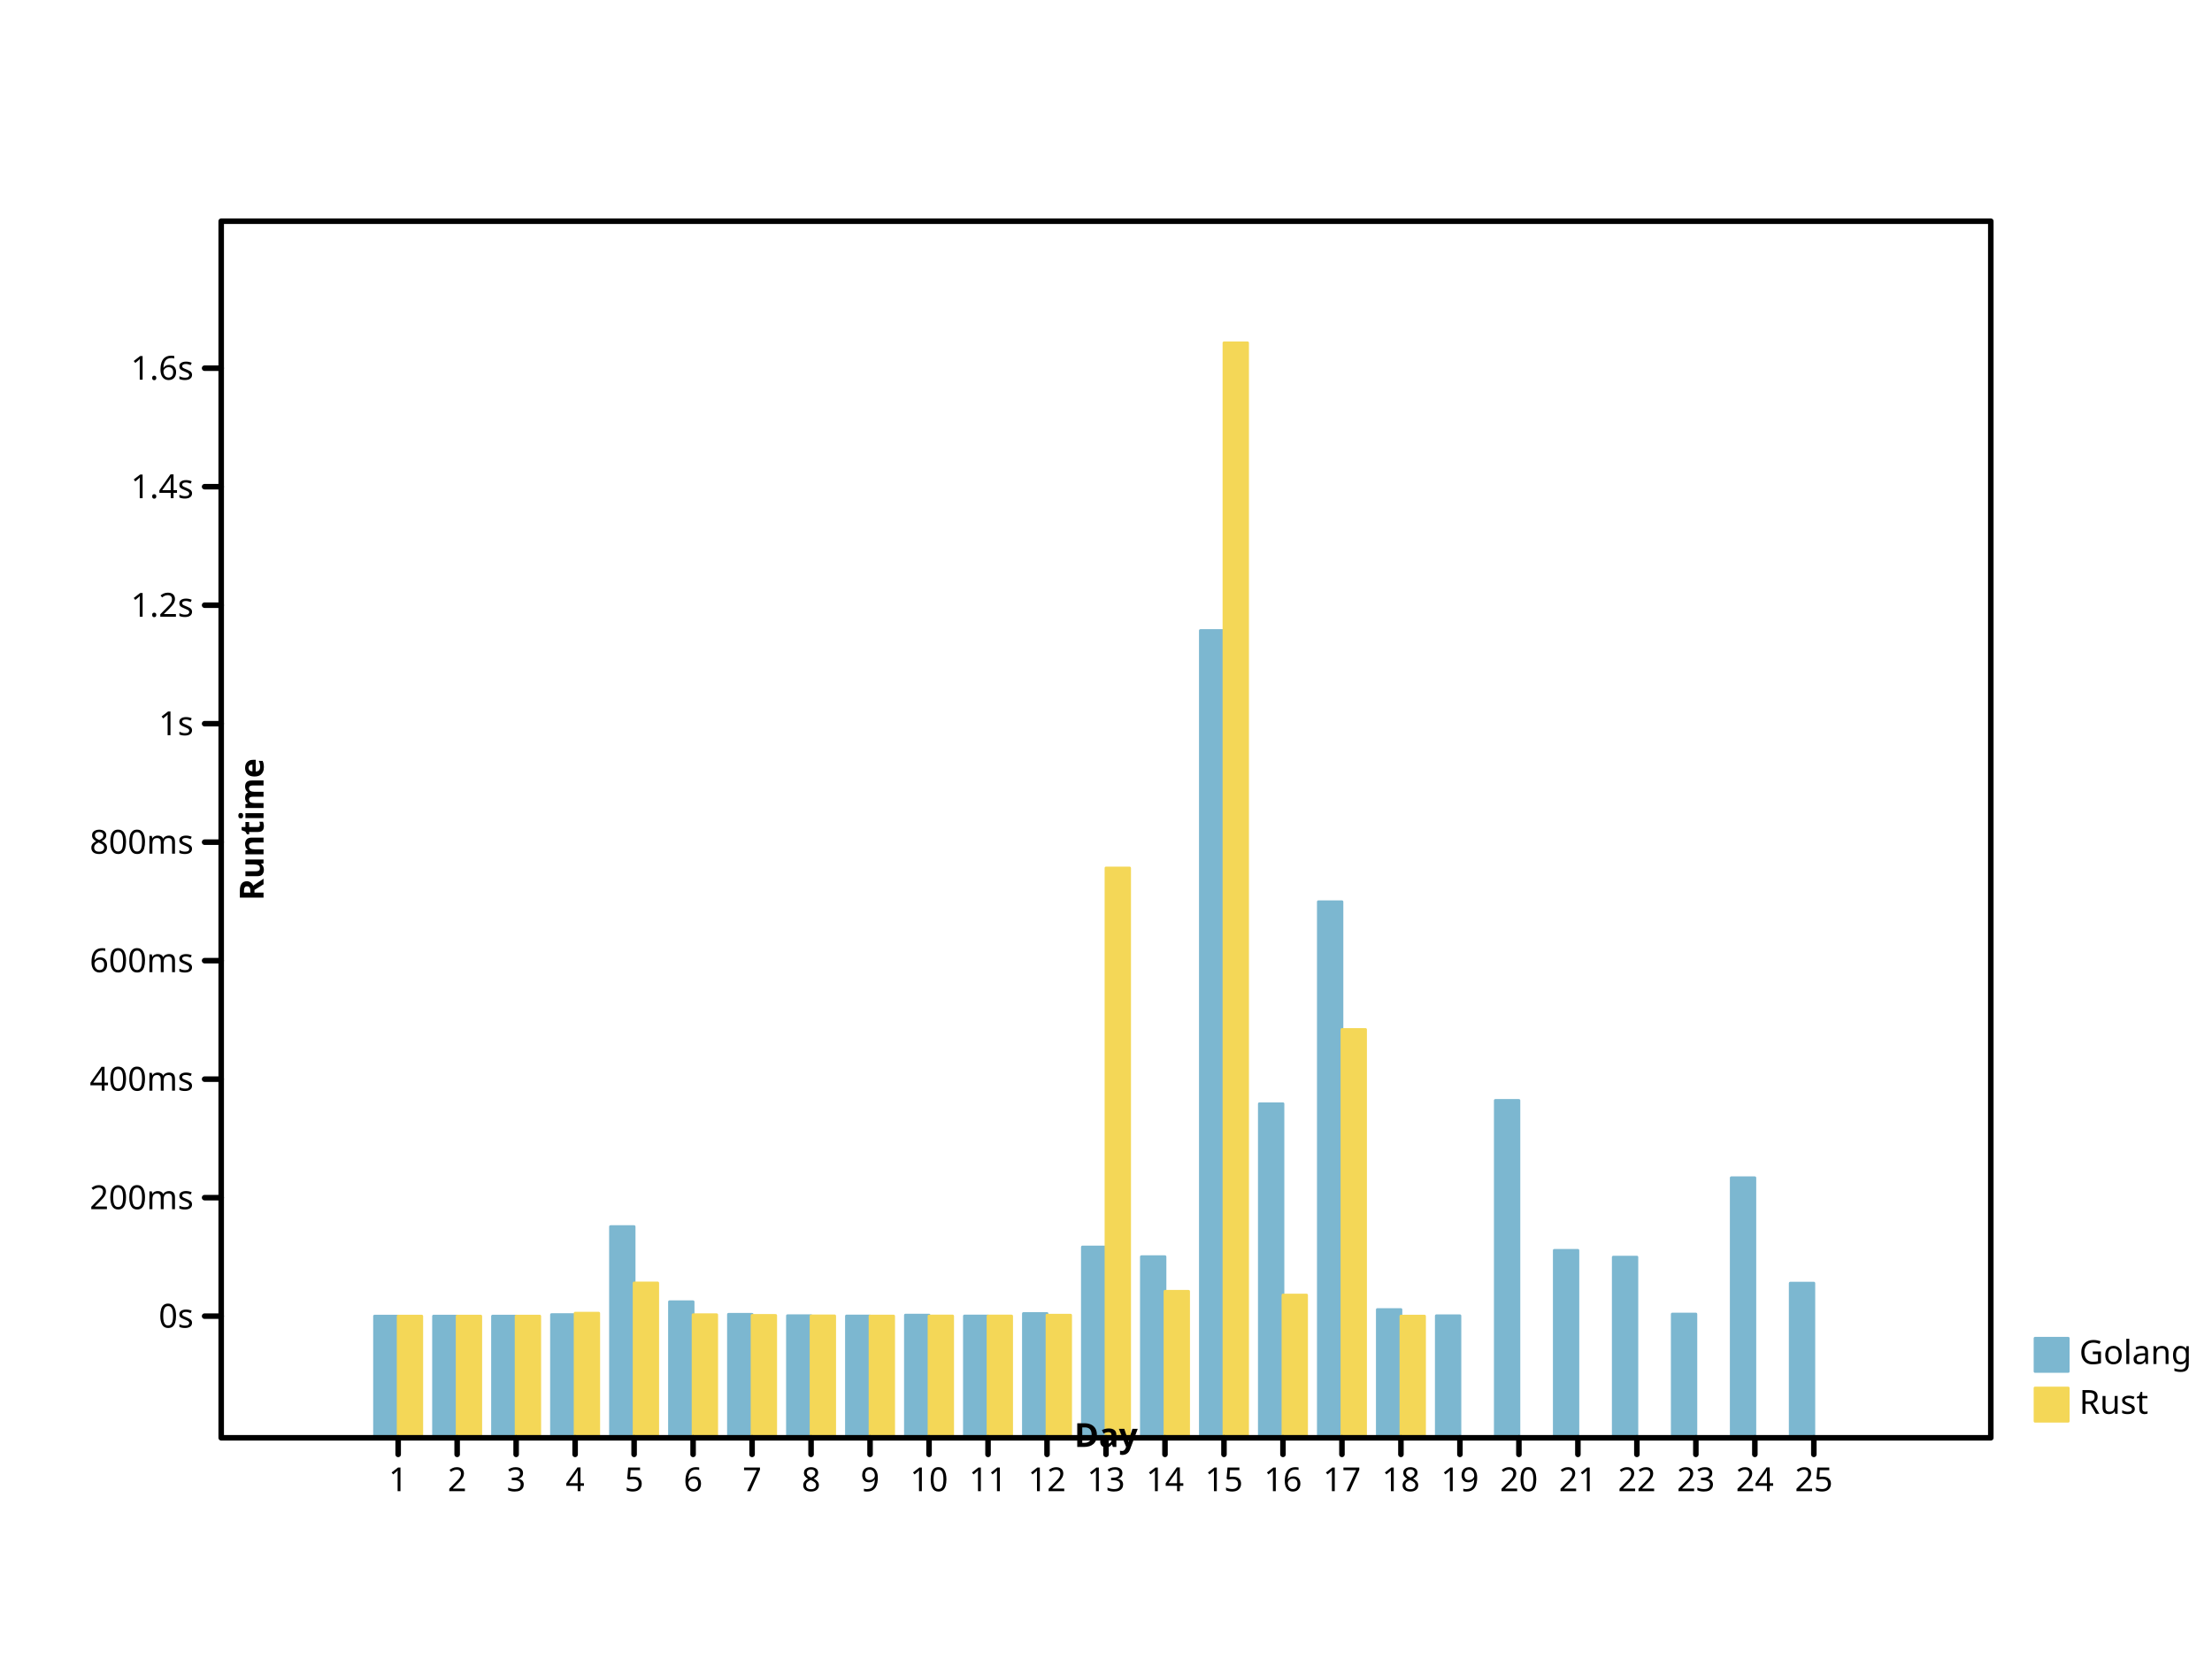
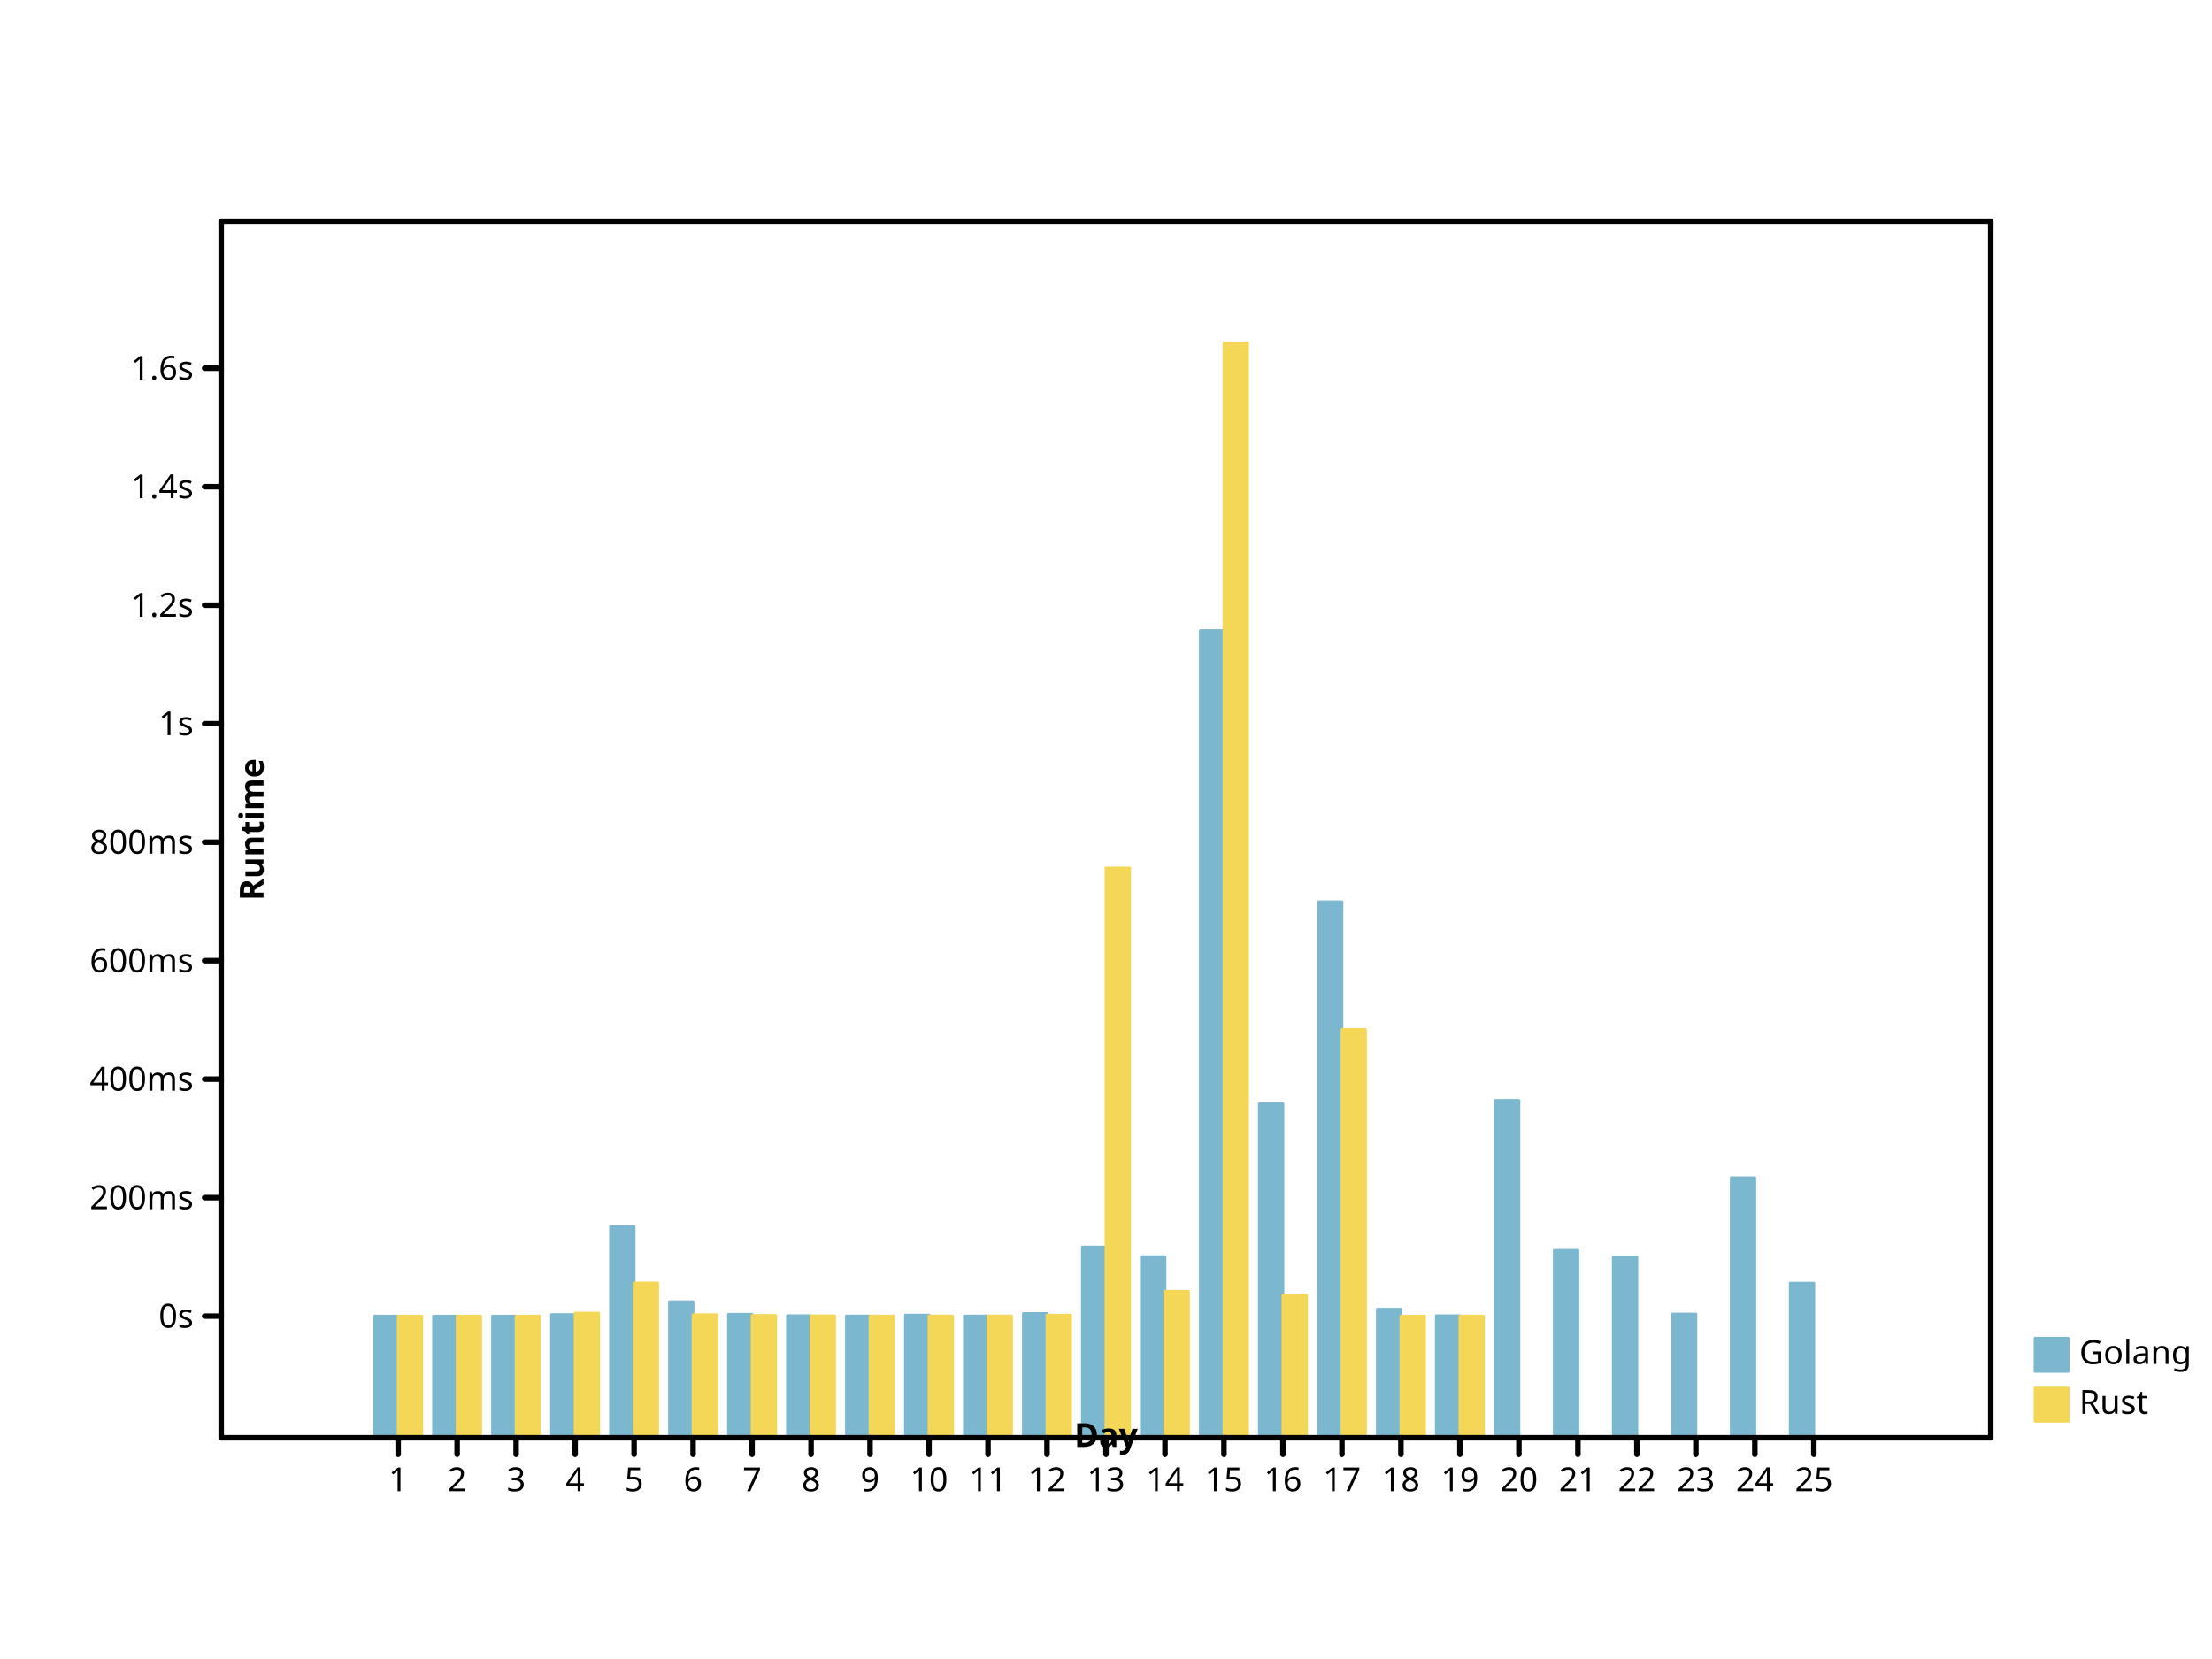
- <svg xmlns="http://www.w3.org/2000/svg" preserveAspectRatio="xMidYMid meet" width="800" height="600" viewbox="0 0 800 600">
+ <svg xmlns="http://www.w3.org/2000/svg" width="800" height="600" viewbox="0 0 800 600" preserveAspectRatio="xMidYMid meet">
  <defs>
-     <marker refY="5" markerUnits="userSpaceOnUse" markerWidth="2%" markerHeight="2%" id="circle" viewBox="0 0 10 10 " refX="5">
-       <circle fill="none" stroke="black" cx="5" cy="5" r="3" />
+     <marker refX="5" refY="5" markerUnits="userSpaceOnUse" markerWidth="2%" markerHeight="2%" id="circle" viewBox="0 0 10 10 ">
+       <circle r="3" fill="none" stroke="black" cx="5" cy="5" />
    </marker>
-     <marker refY="5" markerUnits="userSpaceOnUse" markerWidth="2%" markerHeight="2%" id="filled-circle" viewBox="0 0 10 10 " refX="5">
+     <marker refX="5" refY="5" markerUnits="userSpaceOnUse" markerWidth="2%" markerHeight="2%" id="filled-circle" viewBox="0 0 10 10 ">
      <circle stroke="none" cx="5" cy="5" r="3" fill="black" />
    </marker>
-     <marker refY="5" markerUnits="userSpaceOnUse" markerWidth="2%" markerHeight="2%" id="square" viewBox="0 0 10 10 " refX="5">
+     <marker markerWidth="2%" markerHeight="2%" id="square" viewBox="0 0 10 10 " refX="5" refY="5" markerUnits="userSpaceOnUse">
      <rect x="2" y="2" width="6" height="6" fill="none" stroke="black" />
    </marker>
-     <marker markerUnits="userSpaceOnUse" markerWidth="2%" markerHeight="2%" id="filled-square" viewBox="0 0 10 10 " refX="5" refY="5">
-       <rect y="2" width="6" height="6" fill="black" stroke="none" x="2" />
+     <marker id="filled-square" viewBox="0 0 10 10 " refX="5" refY="5" markerUnits="userSpaceOnUse" markerWidth="2%" markerHeight="2%">
+       <rect x="2" y="2" width="6" height="6" fill="black" stroke="none" />
    </marker>
  </defs>
-   <g stroke-width="1px" stroke-linecap="round" stroke-linejoin="round" transform="translate(80 520 )scale(1 -1 )" fill="hsl(198, 47%, 65%)" stroke="hsl(198, 47%, 65%)">
-     <rect x="5.546667e+01" y="0" width="8.533333e+00" height="4.400858e+01" vector-effect="non-scaling-stroke" />
-     <rect x="7.680000e+01" y="0" width="8.533333e+00" height="4.400670e+01" vector-effect="non-scaling-stroke" />
-     <rect x="9.813333e+01" y="0" width="8.533333e+00" height="4.400674e+01" vector-effect="non-scaling-stroke" />
-     <rect vector-effect="non-scaling-stroke" x="1.194667e+02" y="0" width="8.533333e+00" height="4.455578e+01" />
-     <rect x="1.408000e+02" y="0" width="8.533333e+00" height="7.637807e+01" vector-effect="non-scaling-stroke" />
-     <rect height="4.919839e+01" vector-effect="non-scaling-stroke" x="1.621333e+02" y="0" width="8.533333e+00" />
-     <rect y="0" width="8.533333e+00" height="4.465644e+01" vector-effect="non-scaling-stroke" x="1.834667e+02" />
-     <rect vector-effect="non-scaling-stroke" x="2.048000e+02" y="0" width="8.533333e+00" height="4.414405e+01" />
+   <g fill="hsl(198, 47%, 65%)" stroke="hsl(198, 47%, 65%)" stroke-width="1px" stroke-linecap="round" stroke-linejoin="round" transform="translate(80 520 )scale(1 -1 )">
+     <rect width="8.533333e+00" height="4.400858e+01" vector-effect="non-scaling-stroke" x="5.546667e+01" y="0" />
+     <rect width="8.533333e+00" height="4.400670e+01" vector-effect="non-scaling-stroke" x="7.680000e+01" y="0" />
+     <rect vector-effect="non-scaling-stroke" x="9.813333e+01" y="0" width="8.533333e+00" height="4.400674e+01" />
+     <rect x="1.194667e+02" y="0" width="8.533333e+00" height="4.455578e+01" vector-effect="non-scaling-stroke" />
+     <rect y="0" width="8.533333e+00" height="7.637807e+01" vector-effect="non-scaling-stroke" x="1.408000e+02" />
+     <rect vector-effect="non-scaling-stroke" x="1.621333e+02" y="0" width="8.533333e+00" height="4.919839e+01" />
+     <rect vector-effect="non-scaling-stroke" x="1.834667e+02" y="0" width="8.533333e+00" height="4.465644e+01" />
+     <rect x="2.048000e+02" y="0" width="8.533333e+00" height="4.414405e+01" vector-effect="non-scaling-stroke" />
    <rect x="2.261333e+02" y="0" width="8.533333e+00" height="4.403953e+01" vector-effect="non-scaling-stroke" />
-     <rect vector-effect="non-scaling-stroke" x="2.474667e+02" y="0" width="8.533333e+00" height="4.437356e+01" />
+     <rect y="0" width="8.533333e+00" height="4.437356e+01" vector-effect="non-scaling-stroke" x="2.474667e+02" />
    <rect height="4.405055e+01" vector-effect="non-scaling-stroke" x="2.688000e+02" y="0" width="8.533333e+00" />
-     <rect vector-effect="non-scaling-stroke" x="2.901333e+02" y="0" width="8.533333e+00" height="4.494897e+01" />
+     <rect x="2.901333e+02" y="0" width="8.533333e+00" height="4.494897e+01" vector-effect="non-scaling-stroke" />
    <rect width="8.533333e+00" height="6.900792e+01" vector-effect="non-scaling-stroke" x="3.114667e+02" y="0" />
-     <rect width="8.533333e+00" height="6.549579e+01" vector-effect="non-scaling-stroke" x="3.328000e+02" y="0" />
+     <rect vector-effect="non-scaling-stroke" x="3.328000e+02" y="0" width="8.533333e+00" height="6.549579e+01" />
    <rect width="8.533333e+00" height="2.919486e+02" vector-effect="non-scaling-stroke" x="3.541333e+02" y="0" />
-     <rect vector-effect="non-scaling-stroke" x="3.754667e+02" y="0" width="8.533333e+00" height="1.208113e+02" />
-     <rect vector-effect="non-scaling-stroke" x="3.968000e+02" y="0" width="8.533333e+00" height="1.938716e+02" />
-     <rect width="8.533333e+00" height="4.637471e+01" vector-effect="non-scaling-stroke" x="4.181333e+02" y="0" />
+     <rect height="1.208113e+02" vector-effect="non-scaling-stroke" x="3.754667e+02" y="0" width="8.533333e+00" />
+     <rect width="8.533333e+00" height="1.938716e+02" vector-effect="non-scaling-stroke" x="3.968000e+02" y="0" />
+     <rect width="8.533333e+00" height="4.649211e+01" vector-effect="non-scaling-stroke" x="4.181333e+02" y="0" />
    <rect width="8.533333e+00" height="4.412679e+01" vector-effect="non-scaling-stroke" x="4.394667e+02" y="0" />
    <rect height="1.220112e+02" vector-effect="non-scaling-stroke" x="4.608000e+02" y="0" width="8.533333e+00" />
-     <rect height="6.778822e+01" vector-effect="non-scaling-stroke" x="4.821333e+02" y="0" width="8.533333e+00" />
-     <rect vector-effect="non-scaling-stroke" x="5.034667e+02" y="0" width="8.533333e+00" height="6.534536e+01" />
-     <rect vector-effect="non-scaling-stroke" x="5.248000e+02" y="0" width="8.533333e+00" height="4.475189e+01" />
-     <rect vector-effect="non-scaling-stroke" x="5.461333e+02" y="0" width="8.533333e+00" height="9.404142e+01" />
+     <rect x="4.821333e+02" y="0" width="8.533333e+00" height="6.778822e+01" vector-effect="non-scaling-stroke" />
+     <rect height="6.534536e+01" vector-effect="non-scaling-stroke" x="5.034667e+02" y="0" width="8.533333e+00" />
+     <rect height="4.475189e+01" vector-effect="non-scaling-stroke" x="5.248000e+02" y="0" width="8.533333e+00" />
+     <rect height="9.404142e+01" vector-effect="non-scaling-stroke" x="5.461333e+02" y="0" width="8.533333e+00" />
    <rect vector-effect="non-scaling-stroke" x="5.674667e+02" y="0" width="8.533333e+00" height="5.592762e+01" />
  </g>
-   <g stroke-width="1px" stroke-linecap="round" stroke-linejoin="round" transform="translate(80 520 )scale(1 -1 )" fill="hsl(49, 88%, 65%)" stroke="hsl(49, 88%, 65%)">
+   <g stroke="hsl(49, 88%, 65%)" stroke-width="1px" stroke-linecap="round" stroke-linejoin="round" transform="translate(80 520 )scale(1 -1 )" fill="hsl(49, 88%, 65%)">
    <rect y="0" width="8.533333e+00" height="4.400049e+01" vector-effect="non-scaling-stroke" x="64" />
-     <rect x="8.533333e+01" y="0" width="8.533333e+00" height="4.400385e+01" vector-effect="non-scaling-stroke" />
-     <rect vector-effect="non-scaling-stroke" x="1.066667e+02" y="0" width="8.533333e+00" height="4.400467e+01" />
-     <rect vector-effect="non-scaling-stroke" x="128" y="0" width="8.533333e+00" height="4.507049e+01" />
-     <rect x="1.493333e+02" y="0" width="8.533333e+00" height="5.599200e+01" vector-effect="non-scaling-stroke" />
-     <rect vector-effect="non-scaling-stroke" x="1.706667e+02" y="0" width="8.533333e+00" height="4.450322e+01" />
+     <rect vector-effect="non-scaling-stroke" x="8.533333e+01" y="0" width="8.533333e+00" height="4.400385e+01" />
+     <rect height="4.400467e+01" vector-effect="non-scaling-stroke" x="1.066667e+02" y="0" width="8.533333e+00" />
+     <rect width="8.533333e+00" height="4.507049e+01" vector-effect="non-scaling-stroke" x="128" y="0" />
+     <rect height="5.599200e+01" vector-effect="non-scaling-stroke" x="1.493333e+02" y="0" width="8.533333e+00" />
+     <rect x="1.706667e+02" y="0" width="8.533333e+00" height="4.450322e+01" vector-effect="non-scaling-stroke" />
    <rect vector-effect="non-scaling-stroke" x="192" y="0" width="8.533333e+00" height="4.425041e+01" />
-     <rect vector-effect="non-scaling-stroke" x="2.133333e+02" y="0" width="8.533333e+00" height="4.408928e+01" />
+     <rect width="8.533333e+00" height="4.408928e+01" vector-effect="non-scaling-stroke" x="2.133333e+02" y="0" />
    <rect y="0" width="8.533333e+00" height="4.402325e+01" vector-effect="non-scaling-stroke" x="2.346667e+02" />
-     <rect vector-effect="non-scaling-stroke" x="2.560000e+02" y="0" width="8.533333e+00" height="4.404788e+01" />
-     <rect x="2.773333e+02" y="0" width="8.533333e+00" height="4.403799e+01" vector-effect="non-scaling-stroke" />
-     <rect vector-effect="non-scaling-stroke" x="2.986667e+02" y="0" width="8.533333e+00" height="4.435005e+01" />
-     <rect vector-effect="non-scaling-stroke" x="320" y="0" width="8.533333e+00" height="2.060775e+02" />
-     <rect vector-effect="non-scaling-stroke" x="3.413333e+02" y="0" width="8.533333e+00" height="5.297496e+01" />
-     <rect width="8.533333e+00" height="396" vector-effect="non-scaling-stroke" x="3.626667e+02" y="0" />
-     <rect vector-effect="non-scaling-stroke" x="384" y="0" width="8.533333e+00" height="5.162234e+01" />
-     <rect vector-effect="non-scaling-stroke" x="4.053333e+02" y="0" width="8.533333e+00" height="1.476601e+02" />
-     <rect vector-effect="non-scaling-stroke" x="4.266667e+02" y="0" width="8.533333e+00" height="4.400608e+01" />
+     <rect y="0" width="8.533333e+00" height="4.404788e+01" vector-effect="non-scaling-stroke" x="2.560000e+02" />
+     <rect width="8.533333e+00" height="4.403799e+01" vector-effect="non-scaling-stroke" x="2.773333e+02" y="0" />
+     <rect width="8.533333e+00" height="4.435005e+01" vector-effect="non-scaling-stroke" x="2.986667e+02" y="0" />
+     <rect height="2.060775e+02" vector-effect="non-scaling-stroke" x="320" y="0" width="8.533333e+00" />
+     <rect y="0" width="8.533333e+00" height="5.297496e+01" vector-effect="non-scaling-stroke" x="3.413333e+02" />
+     <rect vector-effect="non-scaling-stroke" x="3.626667e+02" y="0" width="8.533333e+00" height="396" />
+     <rect y="0" width="8.533333e+00" height="5.162234e+01" vector-effect="non-scaling-stroke" x="384" />
+     <rect x="4.053333e+02" y="0" width="8.533333e+00" height="1.476601e+02" vector-effect="non-scaling-stroke" />
+     <rect x="4.266667e+02" y="0" width="8.533333e+00" height="4.400608e+01" vector-effect="non-scaling-stroke" />
+     <rect vector-effect="non-scaling-stroke" x="448" y="0" width="8.533333e+00" height="4.401476e+01" />
  </g>
-   <g text-anchor="start" stroke="hsl(198, 47%, 65%)" font-style="normal" font-weight="normal" stroke-linecap="round" font-family="sans-serif" fill="hsl(198, 47%, 65%)" stroke-width="1px" stroke-linejoin="round" font-size="12px" dominant-baseline="hanging">
-     <rect vector-effect="non-scaling-stroke" x="736" y="484" width="12" height="12" />
+   <g font-size="12px" text-anchor="start" font-family="sans-serif" font-style="normal" stroke="hsl(198, 47%, 65%)" fill="hsl(198, 47%, 65%)" stroke-linecap="round" dominant-baseline="hanging" stroke-width="1px" stroke-linejoin="round" font-weight="normal">
+     <rect y="484" width="12" height="12" vector-effect="non-scaling-stroke" x="736" />
    <g fill="black" stroke="black">
-       <text vector-effect="non-scaling-stroke" x="752" y="484" dominant-baseline="hanging" stroke="none">Golang</text>
+       <text stroke="none" vector-effect="non-scaling-stroke" x="752" y="484" dominant-baseline="hanging">Golang</text>
    </g>
-     <g stroke-linecap="round" font-size="12px" fill="hsl(49, 88%, 65%)" font-style="normal" stroke="hsl(49, 88%, 65%)" dominant-baseline="hanging" stroke-linejoin="round" text-anchor="start" stroke-width="1px" font-family="sans-serif" font-weight="normal">
-       <rect vector-effect="non-scaling-stroke" x="736" y="502" width="12" height="12" />
+     <g text-anchor="start" dominant-baseline="hanging" stroke-width="1px" stroke="hsl(49, 88%, 65%)" font-weight="normal" stroke-linejoin="round" font-family="sans-serif" font-style="normal" stroke-linecap="round" font-size="12px" fill="hsl(49, 88%, 65%)">
+       <rect width="12" height="12" vector-effect="non-scaling-stroke" x="736" y="502" />
      <g stroke="black" fill="black">
        <text stroke="none" vector-effect="non-scaling-stroke" x="752" y="502" dominant-baseline="hanging">Rust</text>
-         <g stroke-width="2px" fill="none" text-anchor="start" font-family="sans-serif" font-style="normal" font-size="12px" dominant-baseline="hanging" stroke-linejoin="round" stroke-linecap="round" font-weight="normal">
-           <rect vector-effect="non-scaling-stroke" x="80" y="80" width="640" height="440" />
+         <g stroke-linecap="round" font-size="12px" font-family="sans-serif" font-weight="normal" dominant-baseline="hanging" font-style="normal" fill="none" stroke-linejoin="round" text-anchor="start" stroke-width="2px">
+           <rect x="80" y="80" width="640" height="440" vector-effect="non-scaling-stroke" />
        </g>
-         <g font-family="sans-serif" text-anchor="start" stroke-width="2px" stroke-linejoin="round" font-size="12px" font-weight="normal" transform="translate(80 520 )scale(1 -1 )" stroke="black" fill="none" dominant-baseline="hanging" stroke-linecap="round" font-style="normal">
+         <g dominant-baseline="hanging" stroke-linejoin="round" fill="none" stroke="black" font-family="sans-serif" font-style="normal" text-anchor="start" font-size="12px" font-weight="normal" transform="translate(80 520 )scale(1 -1 )" stroke-width="2px" stroke-linecap="round">
          <path vector-effect="non-scaling-stroke" d="M64,0 L64,-6 M8.533333e+01,0 L8.533333e+01,-6 M1.066667e+02,0 L1.066667e+02,-6 M128,0 L128,-6 M1.493333e+02,0 L1.493333e+02,-6 M1.706667e+02,0 L1.706667e+02,-6 M192,0 L192,-6 M2.133333e+02,0 L2.133333e+02,-6 M2.346667e+02,0 L2.346667e+02,-6 M256,0 L256,-6 M2.773333e+02,0 L2.773333e+02,-6 M2.986667e+02,0 L2.986667e+02,-6 M320,0 L320,-6 M3.413333e+02,0 L3.413333e+02,-6 M3.626667e+02,0 L3.626667e+02,-6 M384,0 L384,-6 M4.053333e+02,0 L4.053333e+02,-6 M4.266667e+02,0 L4.266667e+02,-6 M448,0 L448,-6 M4.693333e+02,0 L4.693333e+02,-6 M4.906667e+02,0 L4.906667e+02,-6 M512,0 L512,-6 M5.333333e+02,0 L5.333333e+02,-6 M5.546667e+02,0 L5.546667e+02,-6 M576,0 L576,-6 " />
        </g>
-         <g font-weight="normal" dominant-baseline="hanging" transform="translate(80 520 )scale(1 1 )" fill="black" stroke-width="2px" font-family="sans-serif" font-style="normal" stroke-linejoin="round" font-size="12px" text-anchor="middle" stroke="black" stroke-linecap="round">
+         <g font-style="normal" dominant-baseline="hanging" transform="translate(80 520 )scale(1 1 )" stroke-width="2px" stroke-linejoin="round" stroke-linecap="round" font-weight="normal" fill="black" font-family="sans-serif" text-anchor="middle" font-size="12px" stroke="black">
          <text stroke="none" vector-effect="non-scaling-stroke" x="64" y="10" dominant-baseline="hanging">1</text>
          <text stroke="none" vector-effect="non-scaling-stroke" x="8.533333e+01" y="10" dominant-baseline="hanging">2</text>
-           <text x="1.066667e+02" y="10" dominant-baseline="hanging" stroke="none" vector-effect="non-scaling-stroke">3</text>
-           <text vector-effect="non-scaling-stroke" x="128" y="10" dominant-baseline="hanging" stroke="none">4</text>
-           <text x="1.493333e+02" y="10" dominant-baseline="hanging" stroke="none" vector-effect="non-scaling-stroke">5</text>
-           <text x="1.706667e+02" y="10" dominant-baseline="hanging" stroke="none" vector-effect="non-scaling-stroke">6</text>
-           <text y="10" dominant-baseline="hanging" stroke="none" vector-effect="non-scaling-stroke" x="192">7</text>
-           <text y="10" dominant-baseline="hanging" stroke="none" vector-effect="non-scaling-stroke" x="2.133333e+02">8</text>
-           <text vector-effect="non-scaling-stroke" x="2.346667e+02" y="10" dominant-baseline="hanging" stroke="none">9</text>
-           <text x="256" y="10" dominant-baseline="hanging" stroke="none" vector-effect="non-scaling-stroke">10</text>
-           <text vector-effect="non-scaling-stroke" x="2.773333e+02" y="10" dominant-baseline="hanging" stroke="none">11</text>
-           <text y="10" dominant-baseline="hanging" stroke="none" vector-effect="non-scaling-stroke" x="2.986667e+02">12</text>
-           <text stroke="none" vector-effect="non-scaling-stroke" x="320" y="10" dominant-baseline="hanging">13</text>
-           <text y="10" dominant-baseline="hanging" stroke="none" vector-effect="non-scaling-stroke" x="3.413333e+02">14</text>
-           <text y="10" dominant-baseline="hanging" stroke="none" vector-effect="non-scaling-stroke" x="3.626667e+02">15</text>
-           <text stroke="none" vector-effect="non-scaling-stroke" x="384" y="10" dominant-baseline="hanging">16</text>
-           <text stroke="none" vector-effect="non-scaling-stroke" x="4.053333e+02" y="10" dominant-baseline="hanging">17</text>
-           <text stroke="none" vector-effect="non-scaling-stroke" x="4.266667e+02" y="10" dominant-baseline="hanging">18</text>
-           <text dominant-baseline="hanging" stroke="none" vector-effect="non-scaling-stroke" x="448" y="10">19</text>
+           <text stroke="none" vector-effect="non-scaling-stroke" x="1.066667e+02" y="10" dominant-baseline="hanging">3</text>
+           <text y="10" dominant-baseline="hanging" stroke="none" vector-effect="non-scaling-stroke" x="128">4</text>
+           <text vector-effect="non-scaling-stroke" x="1.493333e+02" y="10" dominant-baseline="hanging" stroke="none">5</text>
+           <text vector-effect="non-scaling-stroke" x="1.706667e+02" y="10" dominant-baseline="hanging" stroke="none">6</text>
+           <text vector-effect="non-scaling-stroke" x="192" y="10" dominant-baseline="hanging" stroke="none">7</text>
+           <text dominant-baseline="hanging" stroke="none" vector-effect="non-scaling-stroke" x="2.133333e+02" y="10">8</text>
+           <text y="10" dominant-baseline="hanging" stroke="none" vector-effect="non-scaling-stroke" x="2.346667e+02">9</text>
+           <text y="10" dominant-baseline="hanging" stroke="none" vector-effect="non-scaling-stroke" x="256">10</text>
+           <text dominant-baseline="hanging" stroke="none" vector-effect="non-scaling-stroke" x="2.773333e+02" y="10">11</text>
+           <text x="2.986667e+02" y="10" dominant-baseline="hanging" stroke="none" vector-effect="non-scaling-stroke">12</text>
+           <text x="320" y="10" dominant-baseline="hanging" stroke="none" vector-effect="non-scaling-stroke">13</text>
+           <text stroke="none" vector-effect="non-scaling-stroke" x="3.413333e+02" y="10" dominant-baseline="hanging">14</text>
+           <text vector-effect="non-scaling-stroke" x="3.626667e+02" y="10" dominant-baseline="hanging" stroke="none">15</text>
+           <text y="10" dominant-baseline="hanging" stroke="none" vector-effect="non-scaling-stroke" x="384">16</text>
+           <text x="4.053333e+02" y="10" dominant-baseline="hanging" stroke="none" vector-effect="non-scaling-stroke">17</text>
+           <text y="10" dominant-baseline="hanging" stroke="none" vector-effect="non-scaling-stroke" x="4.266667e+02">18</text>
+           <text x="448" y="10" dominant-baseline="hanging" stroke="none" vector-effect="non-scaling-stroke">19</text>
          <text stroke="none" vector-effect="non-scaling-stroke" x="4.693333e+02" y="10" dominant-baseline="hanging">20</text>
          <text y="10" dominant-baseline="hanging" stroke="none" vector-effect="non-scaling-stroke" x="4.906667e+02">21</text>
          <text stroke="none" vector-effect="non-scaling-stroke" x="512" y="10" dominant-baseline="hanging">22</text>
          <text vector-effect="non-scaling-stroke" x="5.333333e+02" y="10" dominant-baseline="hanging" stroke="none">23</text>
-           <text y="10" dominant-baseline="hanging" stroke="none" vector-effect="non-scaling-stroke" x="5.546667e+02">24</text>
-           <text vector-effect="non-scaling-stroke" x="576" y="10" dominant-baseline="hanging" stroke="none">25</text>
+           <text x="5.546667e+02" y="10" dominant-baseline="hanging" stroke="none" vector-effect="non-scaling-stroke">24</text>
+           <text y="10" dominant-baseline="hanging" stroke="none" vector-effect="non-scaling-stroke" x="576">25</text>
        </g>
-         <g font-weight="bold" dominant-baseline="baseline" stroke="black" stroke-linecap="round" text-anchor="middle" fill="black" font-family="sans-serif" transform="translate(80 520 )scale(1 1 )rotate(0 0 0 )" stroke-linejoin="round" font-size="12px" stroke-width="2px" font-style="normal">
-           <text stroke="none" vector-effect="non-scaling-stroke" x="320" y="-6" dominant-baseline="baseline">Day</text>
+         <g font-style="normal" text-anchor="middle" stroke="black" stroke-linejoin="round" dominant-baseline="baseline" transform="translate(80 520 )scale(1 1 )rotate(0 0 0 )" stroke-width="2px" stroke-linecap="round" font-size="12px" font-weight="bold" fill="black" font-family="sans-serif">
+           <text y="-6" dominant-baseline="baseline" stroke="none" vector-effect="non-scaling-stroke" x="320">Day</text>
        </g>
-         <g transform="translate(80 520 )scale(1 -1 )" fill="black" stroke-width="2px" stroke-linejoin="round" font-size="12px" text-anchor="middle" font-weight="bold" stroke-linecap="round" font-family="sans-serif" font-style="normal" dominant-baseline="baseline" stroke="black">
-           <path vector-effect="non-scaling-stroke" d="M0,44 L-6,44 M0,8.685469e+01 L-6,8.685469e+01 M0,1.297094e+02 L-6,1.297094e+02 M0,1.725641e+02 L-6,1.725641e+02 M0,2.154188e+02 L-6,2.154188e+02 M0,2.582734e+02 L-6,2.582734e+02 M0,3.011281e+02 L-6,3.011281e+02 M0,3.439828e+02 L-6,3.439828e+02 M0,3.868375e+02 L-6,3.868375e+02 " />
+         <g font-size="12px" font-weight="bold" transform="translate(80 520 )scale(1 -1 )" font-style="normal" fill="black" font-family="sans-serif" text-anchor="middle" stroke="black" stroke-linecap="round" dominant-baseline="baseline" stroke-width="2px" stroke-linejoin="round">
+           <path d="M0,44 L-6,44 M0,8.685469e+01 L-6,8.685469e+01 M0,1.297094e+02 L-6,1.297094e+02 M0,1.725641e+02 L-6,1.725641e+02 M0,2.154188e+02 L-6,2.154188e+02 M0,2.582734e+02 L-6,2.582734e+02 M0,3.011281e+02 L-6,3.011281e+02 M0,3.439828e+02 L-6,3.439828e+02 M0,3.868375e+02 L-6,3.868375e+02 " vector-effect="non-scaling-stroke" />
        </g>
-         <g dominant-baseline="middle" stroke-linejoin="round" font-size="12px" text-anchor="end" fill="black" font-family="sans-serif" font-style="normal" font-weight="normal" stroke="black" stroke-width="2px" stroke-linecap="round" transform="translate(80 520 )scale(1 1 )">
-           <text dominant-baseline="middle" stroke="none" vector-effect="non-scaling-stroke" x="-10" y="-44">0s</text>
-           <text x="-10" y="-8.685469e+01" dominant-baseline="middle" stroke="none" vector-effect="non-scaling-stroke">200ms</text>
-           <text vector-effect="non-scaling-stroke" x="-10" y="-1.297094e+02" dominant-baseline="middle" stroke="none">400ms</text>
+         <g stroke="black" stroke-linecap="round" font-size="12px" dominant-baseline="middle" transform="translate(80 520 )scale(1 1 )" text-anchor="end" fill="black" font-weight="normal" stroke-width="2px" stroke-linejoin="round" font-family="sans-serif" font-style="normal">
+           <text stroke="none" vector-effect="non-scaling-stroke" x="-10" y="-44" dominant-baseline="middle">0s</text>
+           <text y="-8.685469e+01" dominant-baseline="middle" stroke="none" vector-effect="non-scaling-stroke" x="-10">200ms</text>
+           <text dominant-baseline="middle" stroke="none" vector-effect="non-scaling-stroke" x="-10" y="-1.297094e+02">400ms</text>
          <text stroke="none" vector-effect="non-scaling-stroke" x="-10" y="-1.725641e+02" dominant-baseline="middle">600ms</text>
-           <text stroke="none" vector-effect="non-scaling-stroke" x="-10" y="-2.154188e+02" dominant-baseline="middle">800ms</text>
-           <text y="-2.582734e+02" dominant-baseline="middle" stroke="none" vector-effect="non-scaling-stroke" x="-10">1s</text>
-           <text x="-10" y="-3.011281e+02" dominant-baseline="middle" stroke="none" vector-effect="non-scaling-stroke">1.2s</text>
-           <text stroke="none" vector-effect="non-scaling-stroke" x="-10" y="-3.439828e+02" dominant-baseline="middle">1.4s</text>
-           <text y="-3.868375e+02" dominant-baseline="middle" stroke="none" vector-effect="non-scaling-stroke" x="-10">1.6s</text>
+           <text dominant-baseline="middle" stroke="none" vector-effect="non-scaling-stroke" x="-10" y="-2.154188e+02">800ms</text>
+           <text dominant-baseline="middle" stroke="none" vector-effect="non-scaling-stroke" x="-10" y="-2.582734e+02">1s</text>
+           <text y="-3.011281e+02" dominant-baseline="middle" stroke="none" vector-effect="non-scaling-stroke" x="-10">1.2s</text>
+           <text y="-3.439828e+02" dominant-baseline="middle" stroke="none" vector-effect="non-scaling-stroke" x="-10">1.4s</text>
+           <text x="-10" y="-3.868375e+02" dominant-baseline="middle" stroke="none" vector-effect="non-scaling-stroke">1.6s</text>
        </g>
-         <g transform="translate(80 520 )scale(1 1 )rotate(-90 0 0 )" stroke="black" stroke-linecap="round" fill="black" stroke-width="2px" font-style="normal" font-weight="bold" stroke-linejoin="round" font-size="12px" text-anchor="middle" font-family="sans-serif" dominant-baseline="hanging">
-           <text dominant-baseline="hanging" stroke="none" vector-effect="non-scaling-stroke" x="220" y="6">Runtime</text>
+         <g font-style="normal" dominant-baseline="hanging" stroke-linejoin="round" stroke="black" stroke-linecap="round" text-anchor="middle" transform="translate(80 520 )scale(1 1 )rotate(-90 0 0 )" stroke-width="2px" font-size="12px" font-weight="bold" fill="black" font-family="sans-serif">
+           <text vector-effect="non-scaling-stroke" x="220" y="6" dominant-baseline="hanging" stroke="none">Runtime</text>
        </g>
      </g>
    </g>
  </g>
</svg>
